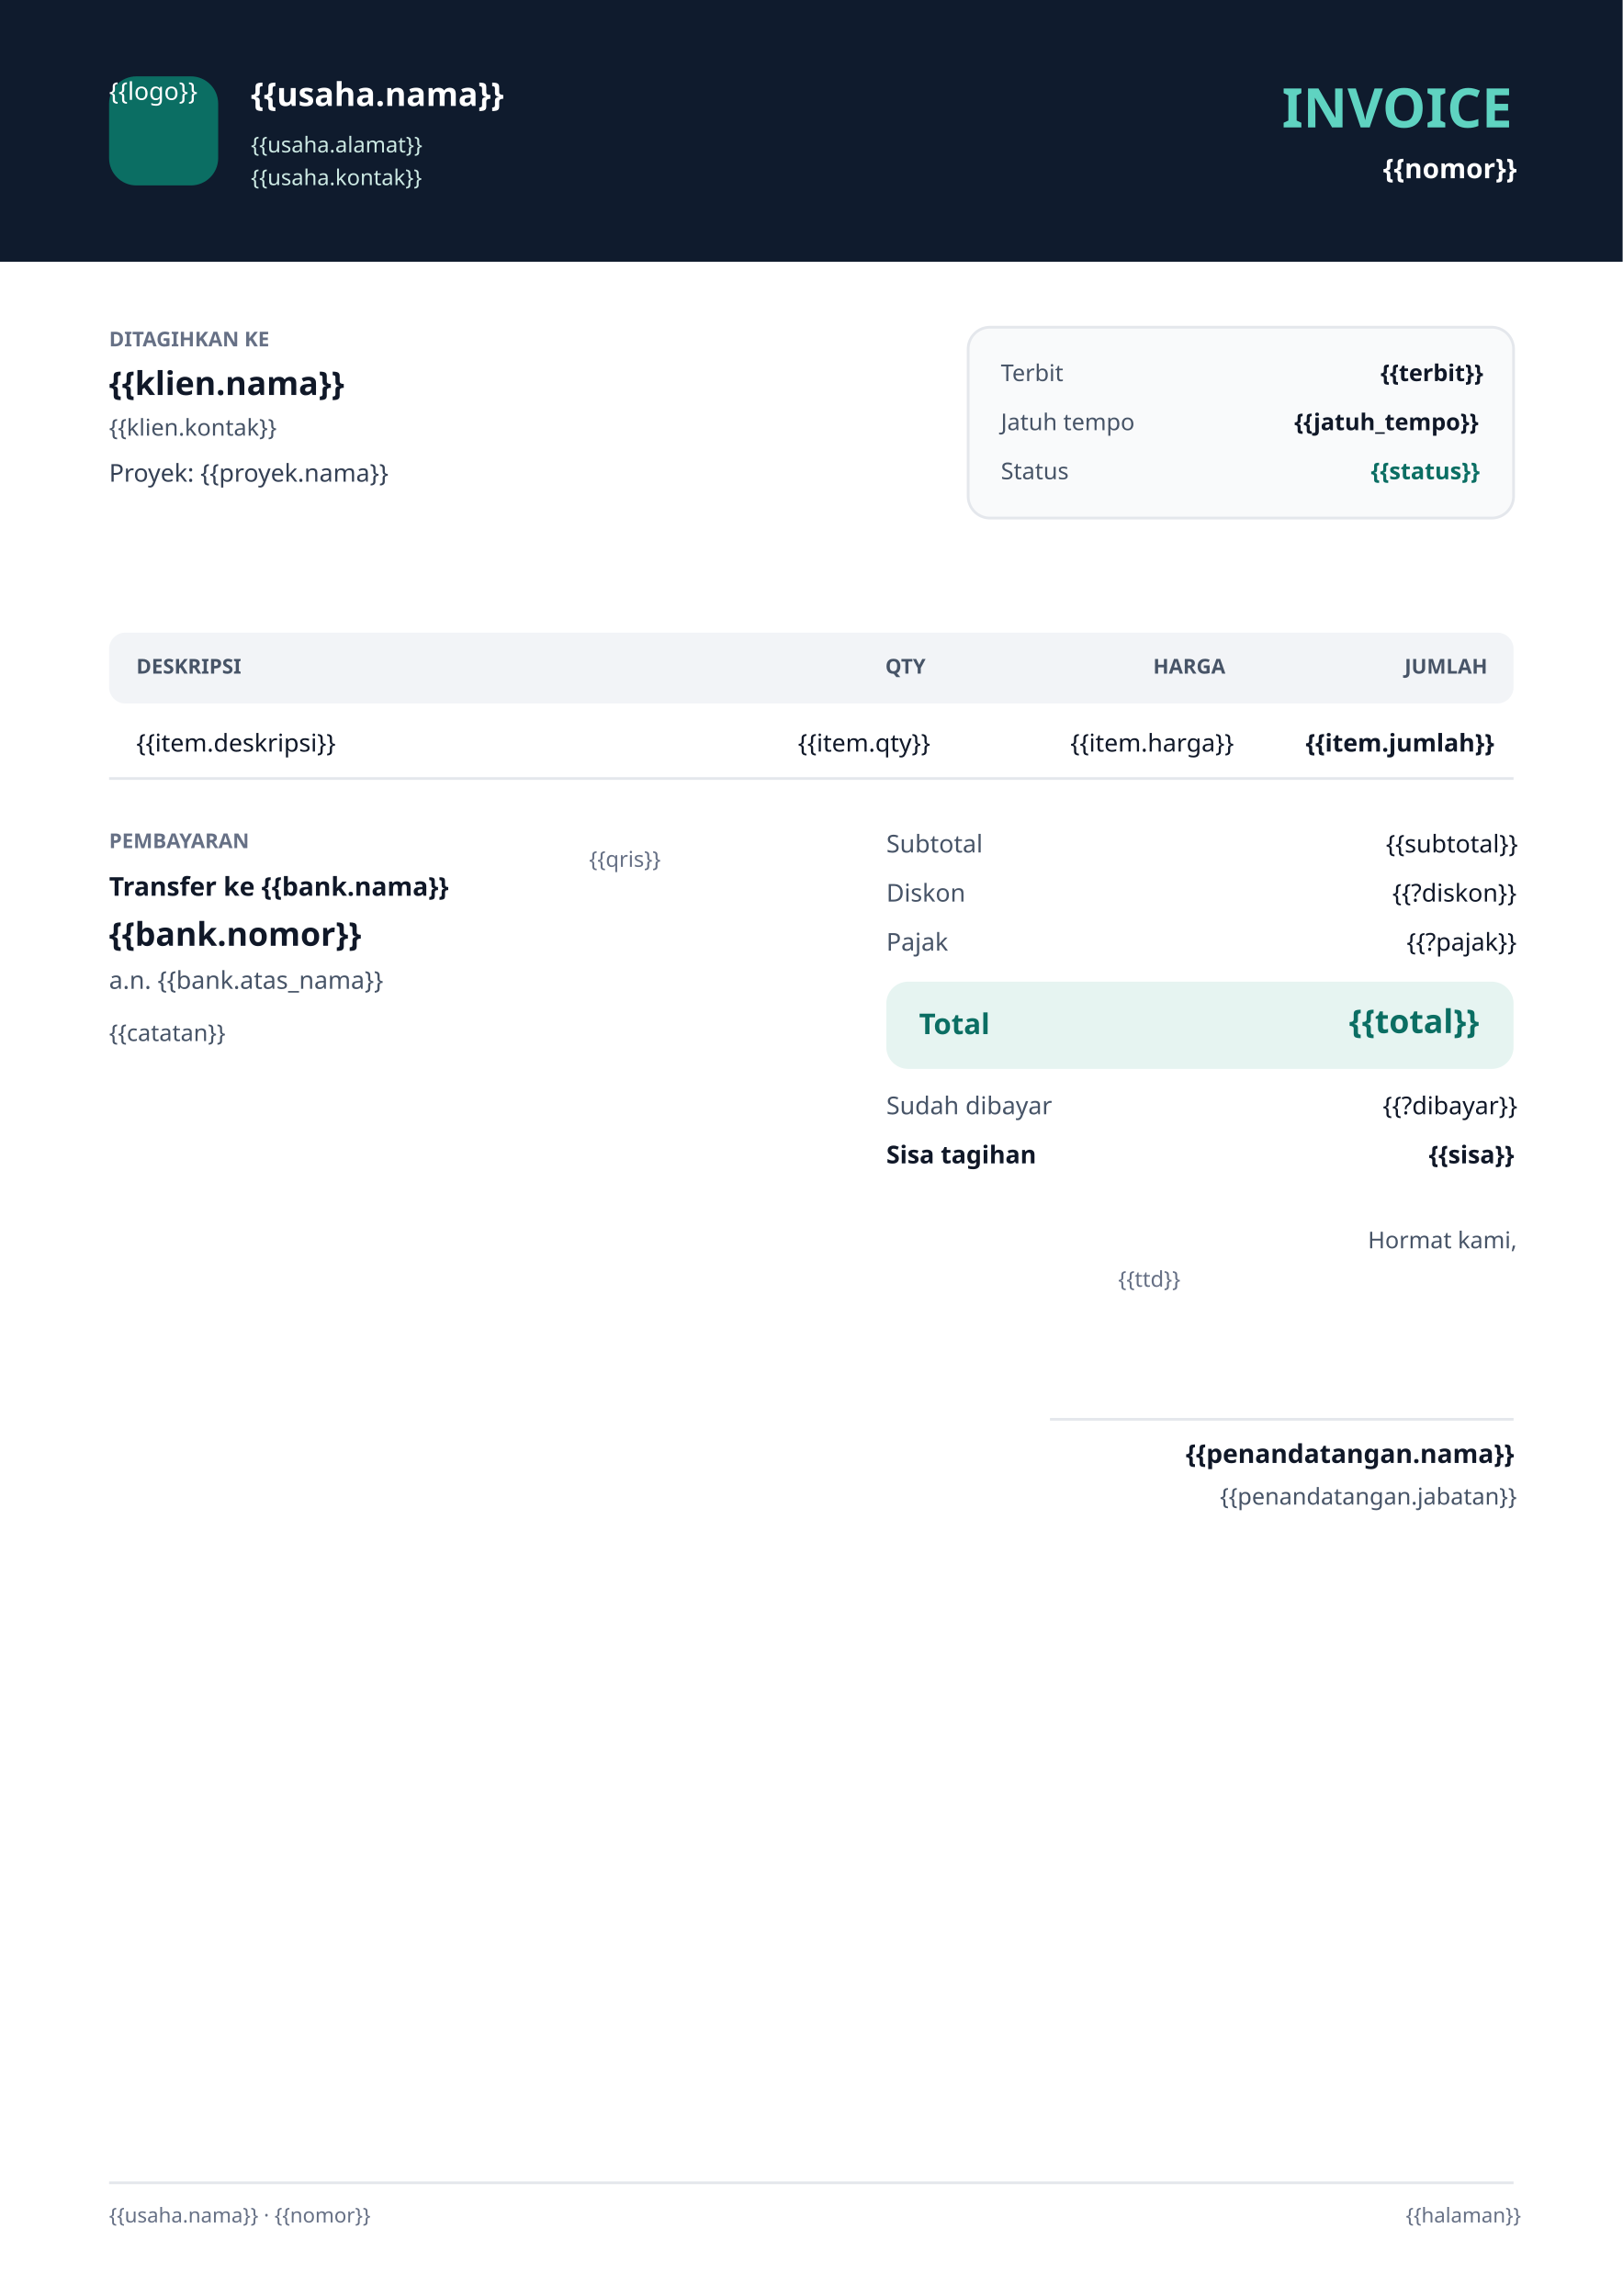
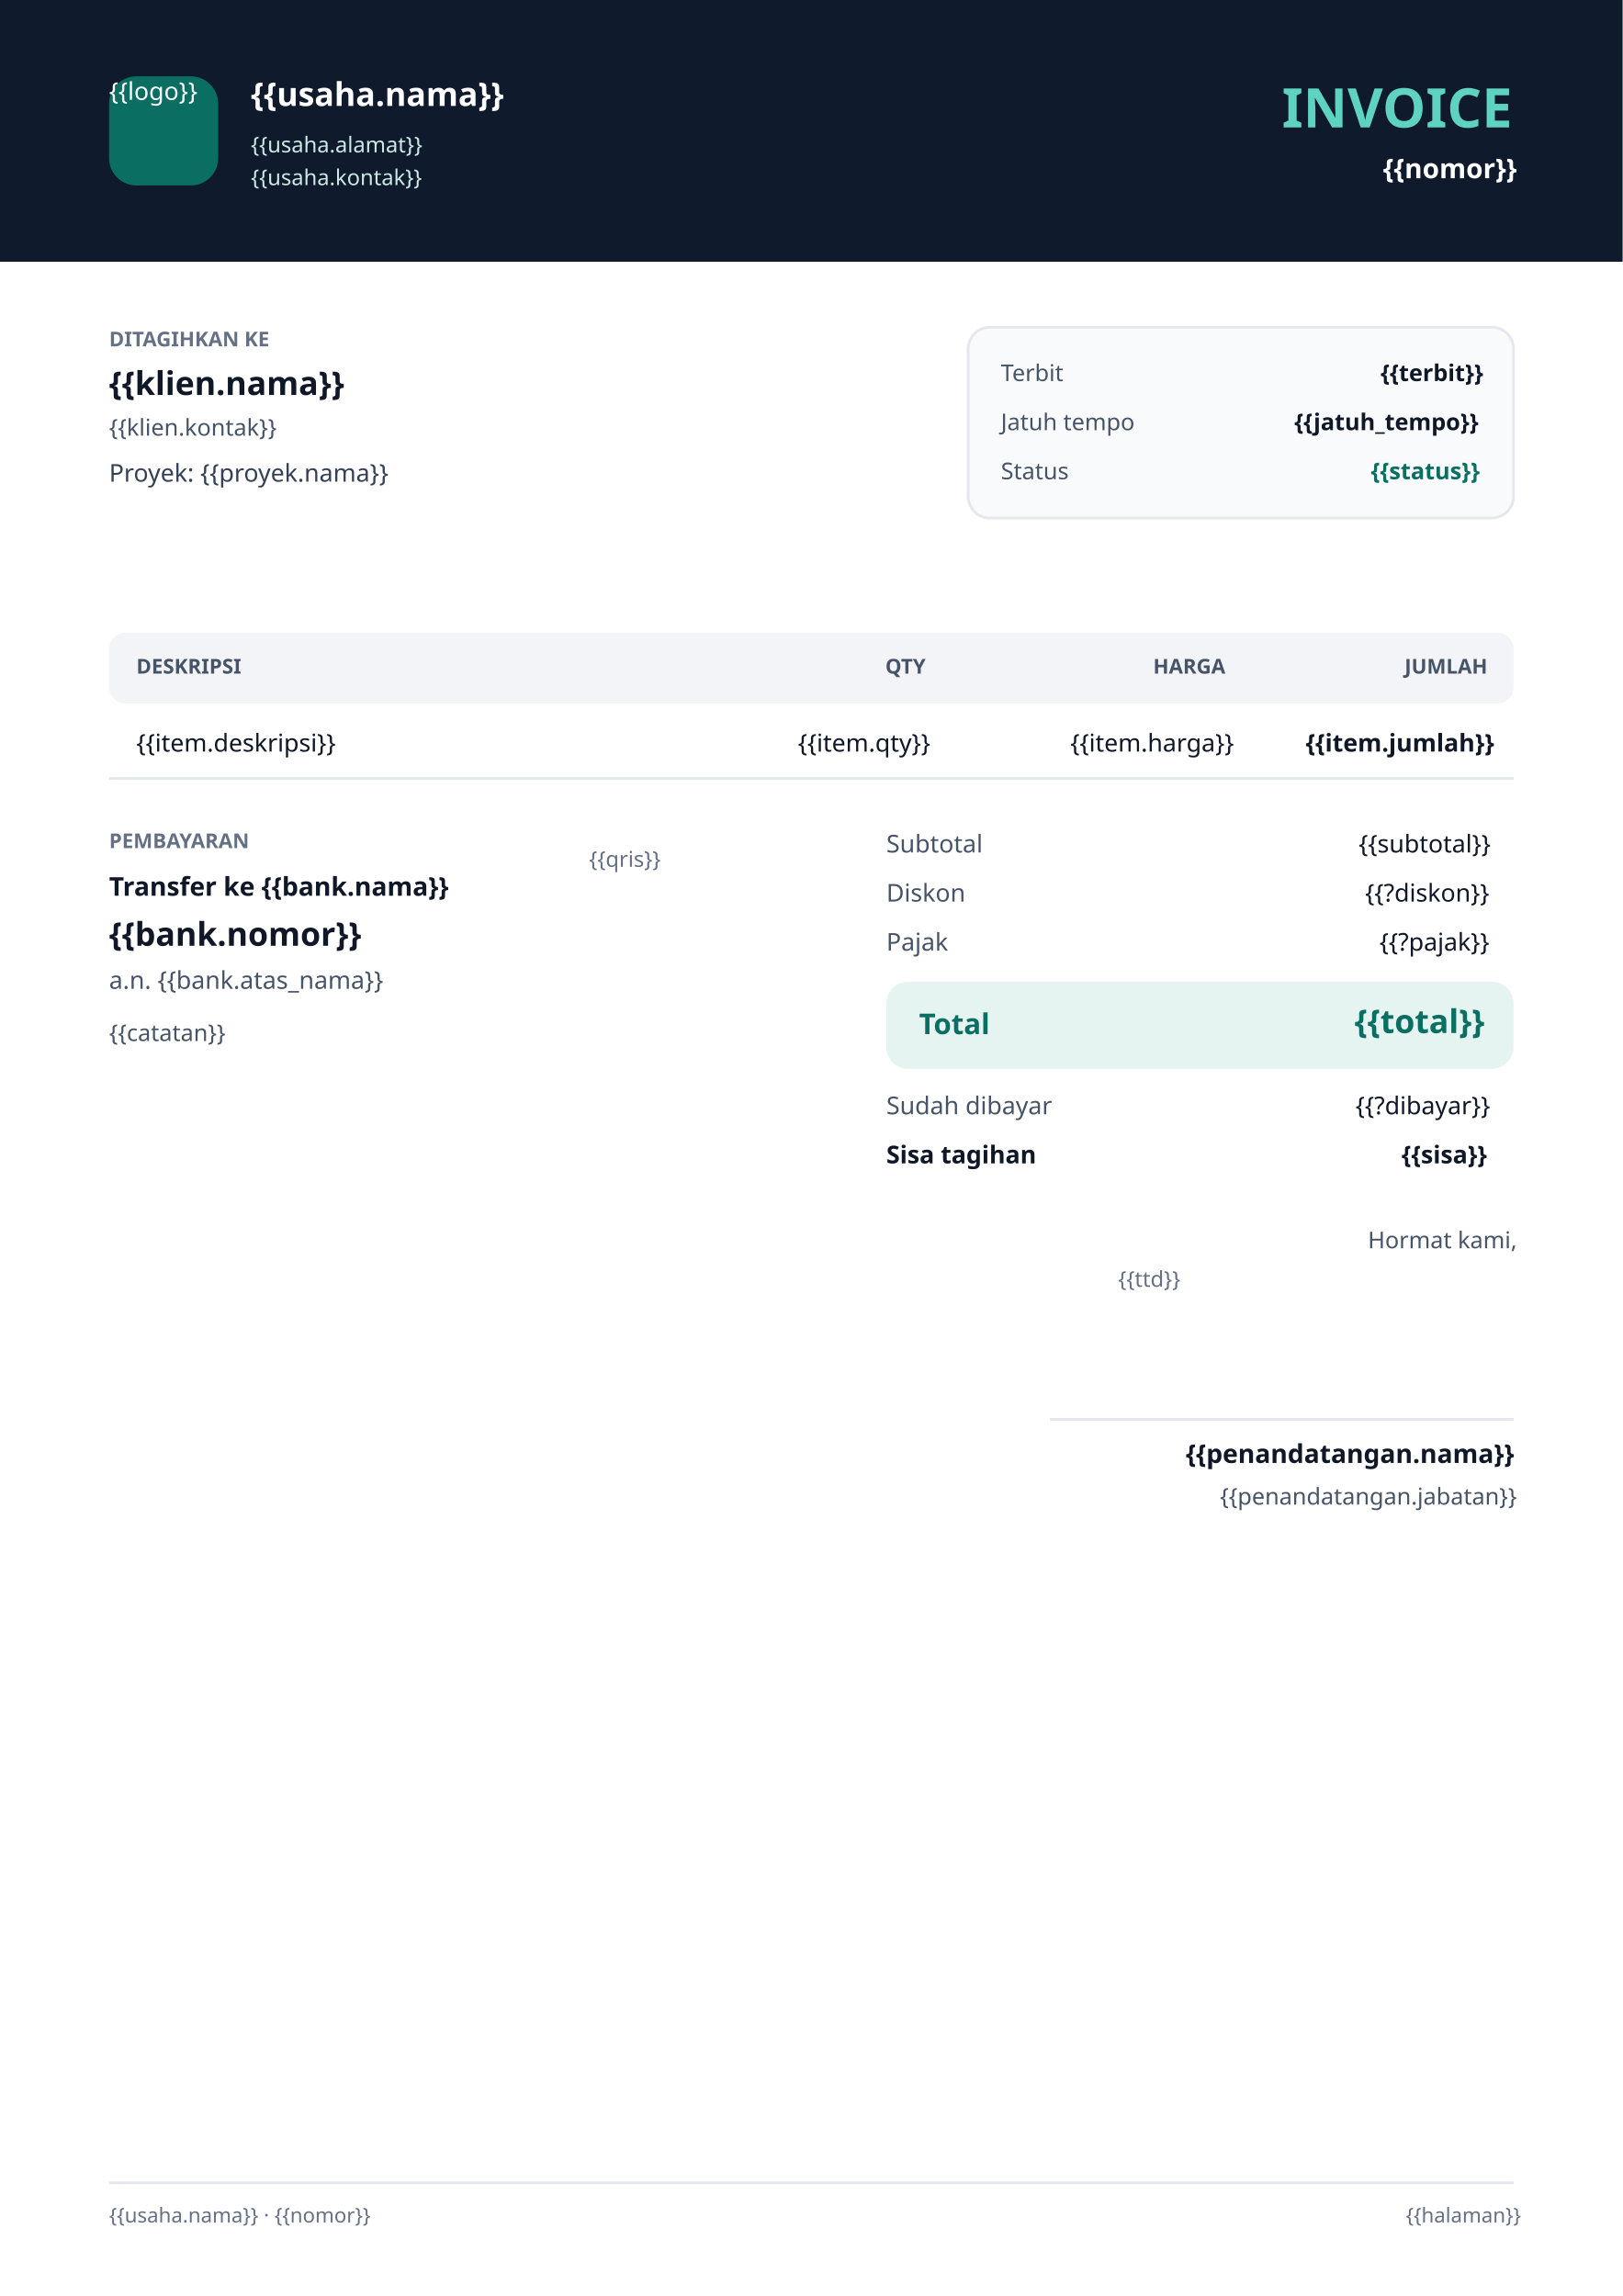
<svg xmlns="http://www.w3.org/2000/svg" width="595" height="842" viewBox="0 0 595 842" fill="none" version="1.1">
  <g id="shape-1">
    <defs>
      <clipPath id="frame-clip-cb7d22d6-b068-8070-8008-fd60d1a97e4d-render-1" class="frame-clip frame-clip-def">
        <rect x="0" y="0" width="594.99" height="842" />
      </clipPath>
    </defs>
    <g clip-path="url(#frame-clip-cb7d22d6-b068-8070-8008-fd60d1a97e4d-render-1)" fill="none">
      <rect width="594.99" height="842" x="0" style="fill: rgb(255, 255, 255); " y="0" />
      <g id="shape-2">
        <g fill="none">
          <rect width="594.99" height="95.99" x="0" style="fill: rgb(15, 27, 45); " y="0" />
          <g id="shape-3">
            <g fill="none">
              <rect width="40" height="40" x="40" style="fill: rgb(11, 110, 99); " ry="10" rx="10" y="28" />
              <g />
            </g>
          </g>
          <g id="shape-4">
            <g class="text-container" x="40" y="28" width="40" height="40">
              <text x="40" y="39.27" dominant-baseline="ideographic" textLength="31.22" style="font-family: &quot;Plus Jakarta Sans&quot;; font-weight: 400; font-size: 9px; fill: rgb(255, 255, 255); ">{{logo}}</text>
            </g>
          </g>
          <g id="shape-5">
            <g class="text-container" x="91.99" y="28" width="260" height="16">
              <text x="92" y="42.36" dominant-baseline="ideographic" textLength="92.16" style="font-family: &quot;Plus Jakarta Sans&quot;; font-weight: 800; font-size: 12px; fill: rgb(255, 255, 255); ">{{usaha.nama}}</text>
            </g>
          </g>
          <g id="shape-6">
            <g class="text-container" x="91.99" y="46" width="259.99" height="10">
              <text x="92.00" y="58.23" dominant-baseline="ideographic" textLength="60.66" style="font-family: &quot;Plus Jakarta Sans&quot;; font-weight: 400; font-size: 8px; fill: rgb(204, 233, 227); ">{{usaha.alamat}}</text>
            </g>
          </g>
          <g id="shape-7">
            <g class="text-container" x="91.99" y="58" width="259.99" height="10">
              <text x="92.00" y="70.23" dominant-baseline="ideographic" textLength="60.94" style="font-family: &quot;Plus Jakarta Sans&quot;; font-weight: 400; font-size: 8px; fill: rgb(204, 233, 227); ">{{usaha.kontak}}</text>
            </g>
          </g>
        </g>
      </g>
      <g id="shape-8">
        <g class="text-container" x="355" y="28" width="200" height="24">
          <text x="470.05" y="52.59" dominant-baseline="ideographic" textLength="84.94" style="font-family: &quot;Plus Jakarta Sans&quot;; font-weight: 800; font-size: 20px; fill: rgb(95, 211, 193); ">INVOICE</text>
        </g>
      </g>
      <g id="shape-9">
        <g class="text-container" x="355" y="56" width="200" height="12">
          <text x="507.13" y="68.30" dominant-baseline="ideographic" textLength="47.86" style="font-family: &quot;Plus Jakarta Sans&quot;; font-weight: 700; font-size: 10px; fill: rgb(255, 255, 255); ">{{nomor}}</text>
        </g>
      </g>
      <g id="shape-10">
        <g fill="none">
          <rect x="40" y="120" width="515" height="92" />
          <g id="shape-11">
            <g class="text-container" x="40" y="120" width="56.99" height="9">
              <text x="40" y="129.22" dominant-baseline="ideographic" textLength="56.97" style="font-family: &quot;Plus Jakarta Sans&quot;; font-weight: 700; font-size: 7.5px; fill: rgb(102, 112, 133); ">DITAGIHKAN KE</text>
            </g>
          </g>
          <g id="shape-12">
            <g class="text-container" x="40" y="134" width="300" height="16">
              <text x="40" y="148.36" dominant-baseline="ideographic" textLength="85.41" style="font-family: &quot;Plus Jakarta Sans&quot;; font-weight: 800; font-size: 12px; fill: rgb(16, 24, 40); ">{{klien.nama}}</text>
            </g>
          </g>
          <g id="shape-13">
            <g class="text-container" x="39.99" y="152" width="300" height="11">
              <text x="39.99" y="162.25" dominant-baseline="ideographic" textLength="59.59" style="font-family: &quot;Plus Jakarta Sans&quot;; font-weight: 400; font-size: 8.5px; fill: rgb(71, 84, 103); ">{{klien.kontak}}</text>
            </g>
          </g>
          <g id="shape-14">
            <g class="text-container" x="40" y="168" width="300" height="12">
              <text x="40" y="179.27" dominant-baseline="ideographic" textLength="101.60" style="font-family: &quot;Plus Jakarta Sans&quot;; font-weight: 400; font-size: 9px; fill: rgb(52, 64, 84); ">Proyek: {{proyek.nama}}</text>
            </g>
          </g>
          <g id="shape-15">
            <g fill="none">
              <rect width="200" height="69.99" x="355" style="fill: rgb(249, 250, 251); " ry="8" rx="8" y="120" />
              <g id="shape-16">
                <g class="text-container" x="366.99" y="132" width="22.99" height="10">
                  <text x="367" y="142.25" dominant-baseline="ideographic" textLength="22.76" style="font-family: &quot;Plus Jakarta Sans&quot;; font-weight: 400; font-size: 8.5px; fill: rgb(71, 84, 103); ">Terbit</text>
                </g>
              </g>
              <g id="shape-17">
                <g class="text-container" x="433" y="132" width="110" height="10">
                  <text x="506.25" y="142.25" dominant-baseline="ideographic" textLength="36.75" style="font-family: &quot;Plus Jakarta Sans&quot;; font-weight: 700; font-size: 8.5px; fill: rgb(16, 24, 40); ">{{terbit}}</text>
                </g>
              </g>
              <g id="shape-18">
                <g class="text-container" x="367" y="150" width="49.99" height="10">
                  <text x="367" y="160.25" dominant-baseline="ideographic" textLength="49.82" style="font-family: &quot;Plus Jakarta Sans&quot;; font-weight: 400; font-size: 8.5px; fill: rgb(71, 84, 103); ">Jatuh tempo</text>
                </g>
              </g>
              <g id="shape-19">
                <g class="text-container" x="433" y="150" width="110" height="10">
                  <text x="474.63" y="160.25" dominant-baseline="ideographic" textLength="68.36" style="font-family: &quot;Plus Jakarta Sans&quot;; font-weight: 700; font-size: 8.5px; fill: rgb(16, 24, 40); ">{{jatuh_tempo}}</text>
                </g>
              </g>
              <g id="shape-20">
                <g class="text-container" x="366.99" y="168" width="25.99" height="10">
                  <text x="367" y="178.25" dominant-baseline="ideographic" textLength="25.98" style="font-family: &quot;Plus Jakarta Sans&quot;; font-weight: 400; font-size: 8.5px; fill: rgb(71, 84, 103); ">Status</text>
                </g>
              </g>
              <g id="shape-21">
                <g class="text-container" x="433" y="168" width="110" height="10">
                  <text x="502.67" y="178.25" dominant-baseline="ideographic" textLength="40.32" style="font-family: &quot;Plus Jakarta Sans&quot;; font-weight: 800; font-size: 8.5px; fill: rgb(11, 110, 99); ">{{status}}</text>
                </g>
              </g>
            </g>
            <defs>
              <clipPath id="inner-stroke-render-15-cb7d22d6-b068-8070-8008-fd60d21c80b5-0">
                <use href="#stroke-shape-render-15-cb7d22d6-b068-8070-8008-fd60d21c80b5-0" />
              </clipPath>
            </defs>
            <rect width="200" height="69.99" x="355" style="fill: none; stroke-width: 1; stroke: rgb(228, 231, 236);" ry="8" rx="8" y="120" />
          </g>
        </g>
      </g>
      <g id="shape-22">
        <g fill="none">
          <rect width="515" height="25.99" x="40" style="fill: rgb(242, 244, 247); " ry="6" rx="6" y="232" />
          <g id="shape-23">
            <g class="text-container" x="49.99" y="240" width="39" height="9">
              <text x="49.99" y="249.22" dominant-baseline="ideographic" textLength="38.81" style="font-family: &quot;Plus Jakarta Sans&quot;; font-weight: 700; font-size: 7.5px; fill: rgb(71, 84, 103); ">DESKRIPSI</text>
            </g>
          </g>
          <g id="shape-24">
            <g class="text-container" x="270" y="240" width="70" height="9">
              <text x="324.63" y="249.22" dominant-baseline="ideographic" textLength="15.36" style="font-family: &quot;Plus Jakarta Sans&quot;; font-weight: 700; font-size: 7.5px; fill: rgb(71, 84, 103); ">QTY</text>
            </g>
          </g>
          <g id="shape-25">
            <g class="text-container" x="370" y="240" width="80" height="9">
              <text x="422.85" y="249.22" dominant-baseline="ideographic" textLength="27.14" style="font-family: &quot;Plus Jakarta Sans&quot;; font-weight: 700; font-size: 7.5px; fill: rgb(71, 84, 103); ">HARGA</text>
            </g>
          </g>
          <g id="shape-26">
            <g class="text-container" x="455" y="240" width="89.99" height="9">
              <text x="515.05" y="249.22" dominant-baseline="ideographic" textLength="29.94" style="font-family: &quot;Plus Jakarta Sans&quot;; font-weight: 700; font-size: 7.5px; fill: rgb(71, 84, 103); ">JUMLAH</text>
            </g>
          </g>
        </g>
      </g>
      <g id="shape-27">
        <g fill="none">
          <rect x="40" y="258" width="515" height="28" />
          <g id="shape-28">
            <g class="text-container" x="50" y="267" width="270" height="11">
              <text x="50" y="278.26" dominant-baseline="ideographic" textLength="71.87" style="font-family: &quot;Plus Jakarta Sans&quot;; font-weight: 400; font-size: 9px; fill: rgb(16, 24, 40); ">{{item.deskripsi}}</text>
            </g>
          </g>
          <g id="shape-29">
            <g class="text-container" x="270" y="267" width="69.99" height="11">
              <text x="292.60" y="278.26" dominant-baseline="ideographic" textLength="47.39" style="font-family: &quot;Plus Jakarta Sans&quot;; font-weight: 400; font-size: 9px; fill: rgb(16, 24, 40); ">{{item.qty}}</text>
            </g>
          </g>
          <g id="shape-30">
            <g class="text-container" x="370" y="267" width="80" height="11">
              <text x="392.48" y="278.26" dominant-baseline="ideographic" textLength="57.51" style="font-family: &quot;Plus Jakarta Sans&quot;; font-weight: 400; font-size: 9px; fill: rgb(16, 24, 40); ">{{item.harga}}</text>
            </g>
          </g>
          <g id="shape-31">
            <g class="text-container" x="455" y="267" width="90" height="11">
              <text x="478.76" y="278.26" dominant-baseline="ideographic" textLength="66.23" style="font-family: &quot;Plus Jakarta Sans&quot;; font-weight: 700; font-size: 9px; fill: rgb(16, 24, 40); ">{{item.jumlah}}</text>
            </g>
          </g>
          <g id="shape-32">
            <rect x="40" y="285" width="515" height="0.99" style="fill: rgb(228, 231, 236); " />
          </g>
        </g>
      </g>
      <g id="shape-33">
        <g fill="none">
          <rect x="40" y="300" width="515" height="261.99" />
          <g id="shape-34">
            <g fill="none">
              <rect x="325" y="300" width="229.99" height="139.99" />
              <g id="shape-35">
                <g class="text-container" x="325" y="304" width="37" height="11">
                  <text x="325" y="315.26" dominant-baseline="ideographic" textLength="36.60" style="font-family: &quot;Plus Jakarta Sans&quot;; font-weight: 400; font-size: 9px; fill: rgb(71, 84, 103); ">Subtotal</text>
                </g>
              </g>
              <g id="shape-36">
-                 <g class="text-container" x="435" y="304" width="119.99" height="11">
-                   <text x="508.20" y="315.26" dominant-baseline="ideographic" textLength="46.79" style="font-family: &quot;Plus Jakarta Sans&quot;; font-weight: 400; font-size: 9px; fill: rgb(16, 24, 40); ">{{subtotal}}</text>
+                 <g class="text-container" x="435" y="304" width="110" height="11">
+                   <text x="498.21" y="315.26" dominant-baseline="ideographic" textLength="46.79" style="font-family: &quot;Plus Jakarta Sans&quot;; font-weight: 400; font-size: 9px; fill: rgb(16, 24, 40); ">{{subtotal}}</text>
                </g>
              </g>
              <g id="shape-37">
                <g fill="none">
                  <rect x="325" y="322" width="229.99" height="15.99" />
                  <g id="shape-38">
                    <g class="text-container" x="324.99" y="322" width="29.99" height="11">
                      <text x="325" y="333.26" dominant-baseline="ideographic" textLength="29.20" style="font-family: &quot;Plus Jakarta Sans&quot;; font-weight: 400; font-size: 9px; fill: rgb(71, 84, 103); ">Diskon</text>
                    </g>
                  </g>
                  <g id="shape-39">
-                     <g class="text-container" x="435" y="322" width="120" height="11">
-                       <text x="510.55" y="333.26" dominant-baseline="ideographic" textLength="44.44" style="font-family: &quot;Plus Jakarta Sans&quot;; font-weight: 400; font-size: 9px; fill: rgb(16, 24, 40); ">{{?diskon}}</text>
+                     <g class="text-container" x="435" y="322" width="110" height="11">
+                       <text x="500.55" y="333.26" dominant-baseline="ideographic" textLength="44.44" style="font-family: &quot;Plus Jakarta Sans&quot;; font-weight: 400; font-size: 9px; fill: rgb(16, 24, 40); ">{{?diskon}}</text>
                    </g>
                  </g>
                </g>
              </g>
              <g id="shape-40">
                <g fill="none">
                  <rect x="325" y="340" width="229.99" height="15.99" />
                  <g id="shape-41">
                    <g class="text-container" x="324.99" y="340" width="22.99" height="11">
                      <text x="325" y="351.26" dominant-baseline="ideographic" textLength="22.72" style="font-family: &quot;Plus Jakarta Sans&quot;; font-weight: 400; font-size: 9px; fill: rgb(71, 84, 103); ">Pajak</text>
                    </g>
                  </g>
                  <g id="shape-42">
-                     <g class="text-container" x="435" y="340" width="119.99" height="11">
-                       <text x="515.79" y="351.26" dominant-baseline="ideographic" textLength="39.20" style="font-family: &quot;Plus Jakarta Sans&quot;; font-weight: 400; font-size: 9px; fill: rgb(16, 24, 40); ">{{?pajak}}</text>
+                     <g class="text-container" x="435" y="340" width="110" height="11">
+                       <text x="505.8" y="351.26" dominant-baseline="ideographic" textLength="39.20" style="font-family: &quot;Plus Jakarta Sans&quot;; font-weight: 400; font-size: 9px; fill: rgb(16, 24, 40); ">{{?pajak}}</text>
                    </g>
                  </g>
                </g>
              </g>
              <g id="shape-43">
                <g fill="none">
                  <rect width="229.99" height="31.99" x="325" style="fill: rgb(230, 244, 241); " ry="8" rx="8" y="360" />
                  <g id="shape-44">
                    <g class="text-container" x="336.99" y="369" width="25.99" height="13">
                      <text x="337" y="382.32" dominant-baseline="ideographic" textLength="25.05" style="font-family: &quot;Plus Jakarta Sans&quot;; font-weight: 800; font-size: 10.5px; fill: rgb(11, 110, 99); ">Total</text>
                    </g>
                  </g>
                  <g id="shape-45">
-                     <g class="text-container" x="403" y="368" width="140" height="14">
-                       <text x="494.69" y="382.35" dominant-baseline="ideographic" textLength="48.30" style="font-family: &quot;Plus Jakarta Sans&quot;; font-weight: 800; font-size: 12px; fill: rgb(11, 110, 99); ">{{total}}</text>
+                     <g class="text-container" x="403" y="368" width="142" height="14">
+                       <text x="496.69" y="382.35" dominant-baseline="ideographic" textLength="48.30" style="font-family: &quot;Plus Jakarta Sans&quot;; font-weight: 800; font-size: 12px; fill: rgb(11, 110, 99); ">{{total}}</text>
                    </g>
                  </g>
                </g>
              </g>
              <g id="shape-46">
                <g fill="none">
                  <rect x="325" y="400" width="229.99" height="34" />
                  <g id="shape-47">
                    <g class="text-container" x="325" y="400" width="61" height="11">
                      <text x="325" y="411.26" dominant-baseline="ideographic" textLength="60.85" style="font-family: &quot;Plus Jakarta Sans&quot;; font-weight: 400; font-size: 9px; fill: rgb(71, 84, 103); ">Sudah dibayar</text>
                    </g>
                  </g>
                  <g id="shape-48">
-                     <g class="text-container" x="435" y="400" width="120" height="11">
-                       <text x="507.04" y="411.26" dominant-baseline="ideographic" textLength="47.95" style="font-family: &quot;Plus Jakarta Sans&quot;; font-weight: 400; font-size: 9px; fill: rgb(16, 24, 40); ">{{?dibayar}}</text>
+                     <g class="text-container" x="435" y="400" width="110" height="11">
+                       <text x="497.04" y="411.26" dominant-baseline="ideographic" textLength="47.95" style="font-family: &quot;Plus Jakarta Sans&quot;; font-weight: 400; font-size: 9px; fill: rgb(16, 24, 40); ">{{?dibayar}}</text>
                    </g>
                  </g>
                  <g id="shape-49">
                    <g class="text-container" x="324.99" y="418" width="52.99" height="11">
                      <text x="325" y="429.26" dominant-baseline="ideographic" textLength="52.48" style="font-family: &quot;Plus Jakarta Sans&quot;; font-weight: 700; font-size: 9px; fill: rgb(16, 24, 40); ">Sisa tagihan</text>
                    </g>
                  </g>
                  <g id="shape-50">
-                     <g class="text-container" x="435" y="418" width="119.99" height="11">
-                       <text x="523.92" y="429.26" dominant-baseline="ideographic" textLength="31.07" style="font-family: &quot;Plus Jakarta Sans&quot;; font-weight: 700; font-size: 9px; fill: rgb(16, 24, 40); ">{{sisa}}</text>
+                     <g class="text-container" x="435" y="418" width="110" height="11">
+                       <text x="513.93" y="429.26" dominant-baseline="ideographic" textLength="31.07" style="font-family: &quot;Plus Jakarta Sans&quot;; font-weight: 700; font-size: 9px; fill: rgb(16, 24, 40); ">{{sisa}}</text>
                    </g>
                  </g>
                </g>
              </g>
            </g>
          </g>
          <g id="shape-51">
            <g fill="none">
              <rect x="40" y="300" width="250" height="120" />
              <g id="shape-52">
                <g class="text-container" x="39.99" y="304" width="51.99" height="9">
                  <text x="40" y="313.23" dominant-baseline="ideographic" textLength="51.63" style="font-family: &quot;Plus Jakarta Sans&quot;; font-weight: 700; font-size: 7.5px; fill: rgb(102, 112, 133); ">PEMBAYARAN</text>
                </g>
              </g>
              <g id="shape-53">
                <g class="text-container" x="40" y="320" width="119" height="11">
                  <text x="40" y="331.27" dominant-baseline="ideographic" textLength="118.98" style="font-family: &quot;Plus Jakarta Sans&quot;; font-weight: 700; font-size: 9.5px; fill: rgb(16, 24, 40); ">Transfer ke {{bank.nama}}</text>
                </g>
              </g>
              <g id="shape-54">
                <g class="text-container" x="39.99" y="336" width="93.99" height="14">
                  <text x="40" y="350.35" dominant-baseline="ideographic" textLength="93.17" style="font-family: &quot;Plus Jakarta Sans&quot;; font-weight: 800; font-size: 12px; fill: rgb(16, 24, 40); ">{{bank.nomor}}</text>
                </g>
              </g>
              <g id="shape-55">
                <g class="text-container" x="40" y="354" width="99.99" height="11">
                  <text x="40" y="365.26" dominant-baseline="ideographic" textLength="99.41" style="font-family: &quot;Plus Jakarta Sans&quot;; font-weight: 400; font-size: 9px; fill: rgb(71, 84, 103); ">a.n. {{bank.atas_nama}}</text>
                </g>
              </g>
              <g id="shape-56">
                <g class="text-container" x="40" y="374" width="170" height="40">
                  <text x="40" y="384.26" dominant-baseline="ideographic" textLength="41.50" style="font-family: &quot;Plus Jakarta Sans&quot;; font-weight: 400; font-size: 8.5px; fill: rgb(71, 84, 103); ">{{catatan}}</text>
                </g>
              </g>
              <g id="shape-57">
                <g class="text-container" x="216" y="310" width="64" height="64">
                  <text x="216" y="320.24" dominant-baseline="ideographic" textLength="24.08" style="font-family: &quot;Plus Jakarta Sans&quot;; font-weight: 400; font-size: 8px; fill: rgb(102, 112, 133); ">{{qris}}</text>
                </g>
              </g>
            </g>
          </g>
          <g id="shape-58">
            <g fill="none">
              <rect x="385" y="450" width="170" height="110" />
              <g id="shape-59">
                <g class="text-container" x="384.99" y="450" width="170" height="10">
                  <text x="501.58" y="460.26" dominant-baseline="ideographic" textLength="53.41" lengthAdjust="spacingAndGlyphs" style="font-family: &quot;Plus Jakarta Sans&quot;; font-weight: 400; font-size: 8.5px; fill: rgb(71, 84, 103); ">Hormat kami,</text>
                </g>
              </g>
              <g id="shape-60">
                <g class="text-container" x="410" y="464" width="120" height="50">
                  <text x="410" y="474.23" dominant-baseline="ideographic" textLength="21.52" style="font-family: &quot;Plus Jakarta Sans&quot;; font-weight: 400; font-size: 8px; fill: rgb(102, 112, 133); ">{{ttd}}</text>
                </g>
              </g>
              <g id="shape-61">
                <rect x="385" y="520" width="170" height="0.99" style="fill: rgb(228, 231, 236); " />
              </g>
              <g id="shape-62">
                <g class="text-container" x="385" y="528" width="170" height="11">
                  <text x="434.81" y="539.28" dominant-baseline="ideographic" textLength="119.18" style="font-family: &quot;Plus Jakarta Sans&quot;; font-weight: 800; font-size: 9.5px; fill: rgb(16, 24, 40); ">{{penandatangan.nama}}</text>
                </g>
              </g>
              <g id="shape-63">
                <g class="text-container" x="384.99" y="544" width="169.99" height="10">
                  <text x="447.33" y="554.26" dominant-baseline="ideographic" textLength="107.66" style="font-family: &quot;Plus Jakarta Sans&quot;; font-weight: 400; font-size: 8.5px; fill: rgb(71, 84, 103); ">{{penandatangan.jabatan}}</text>
                </g>
              </g>
            </g>
          </g>
        </g>
      </g>
      <g id="shape-64">
        <g fill="none">
          <rect x="40" y="800" width="515" height="20" />
          <g id="shape-65">
            <rect x="40" y="800" width="515" height="0.99" style="fill: rgb(228, 231, 236); " />
          </g>
          <g id="shape-66">
            <g class="text-container" x="40" y="808" width="380" height="10">
              <text x="40.00" y="817.23" dominant-baseline="ideographic" textLength="90" style="font-family: &quot;Plus Jakarta Sans&quot;; font-weight: 400; font-size: 7.5px; fill: rgb(102, 112, 133); ">{{usaha.nama}} · {{nomor}}</text>
            </g>
          </g>
          <g id="shape-67">
            <g class="text-container" x="435" y="808" width="119.99" height="9">
              <text x="515.5" y="817.22" dominant-baseline="ideographic" textLength="39.5" style="font-family: &quot;Plus Jakarta Sans&quot;; font-weight: 400; font-size: 7.5px; fill: rgb(102, 112, 133); ">{{halaman}}</text>
            </g>
          </g>
        </g>
      </g>
    </g>
  </g>
</svg>
